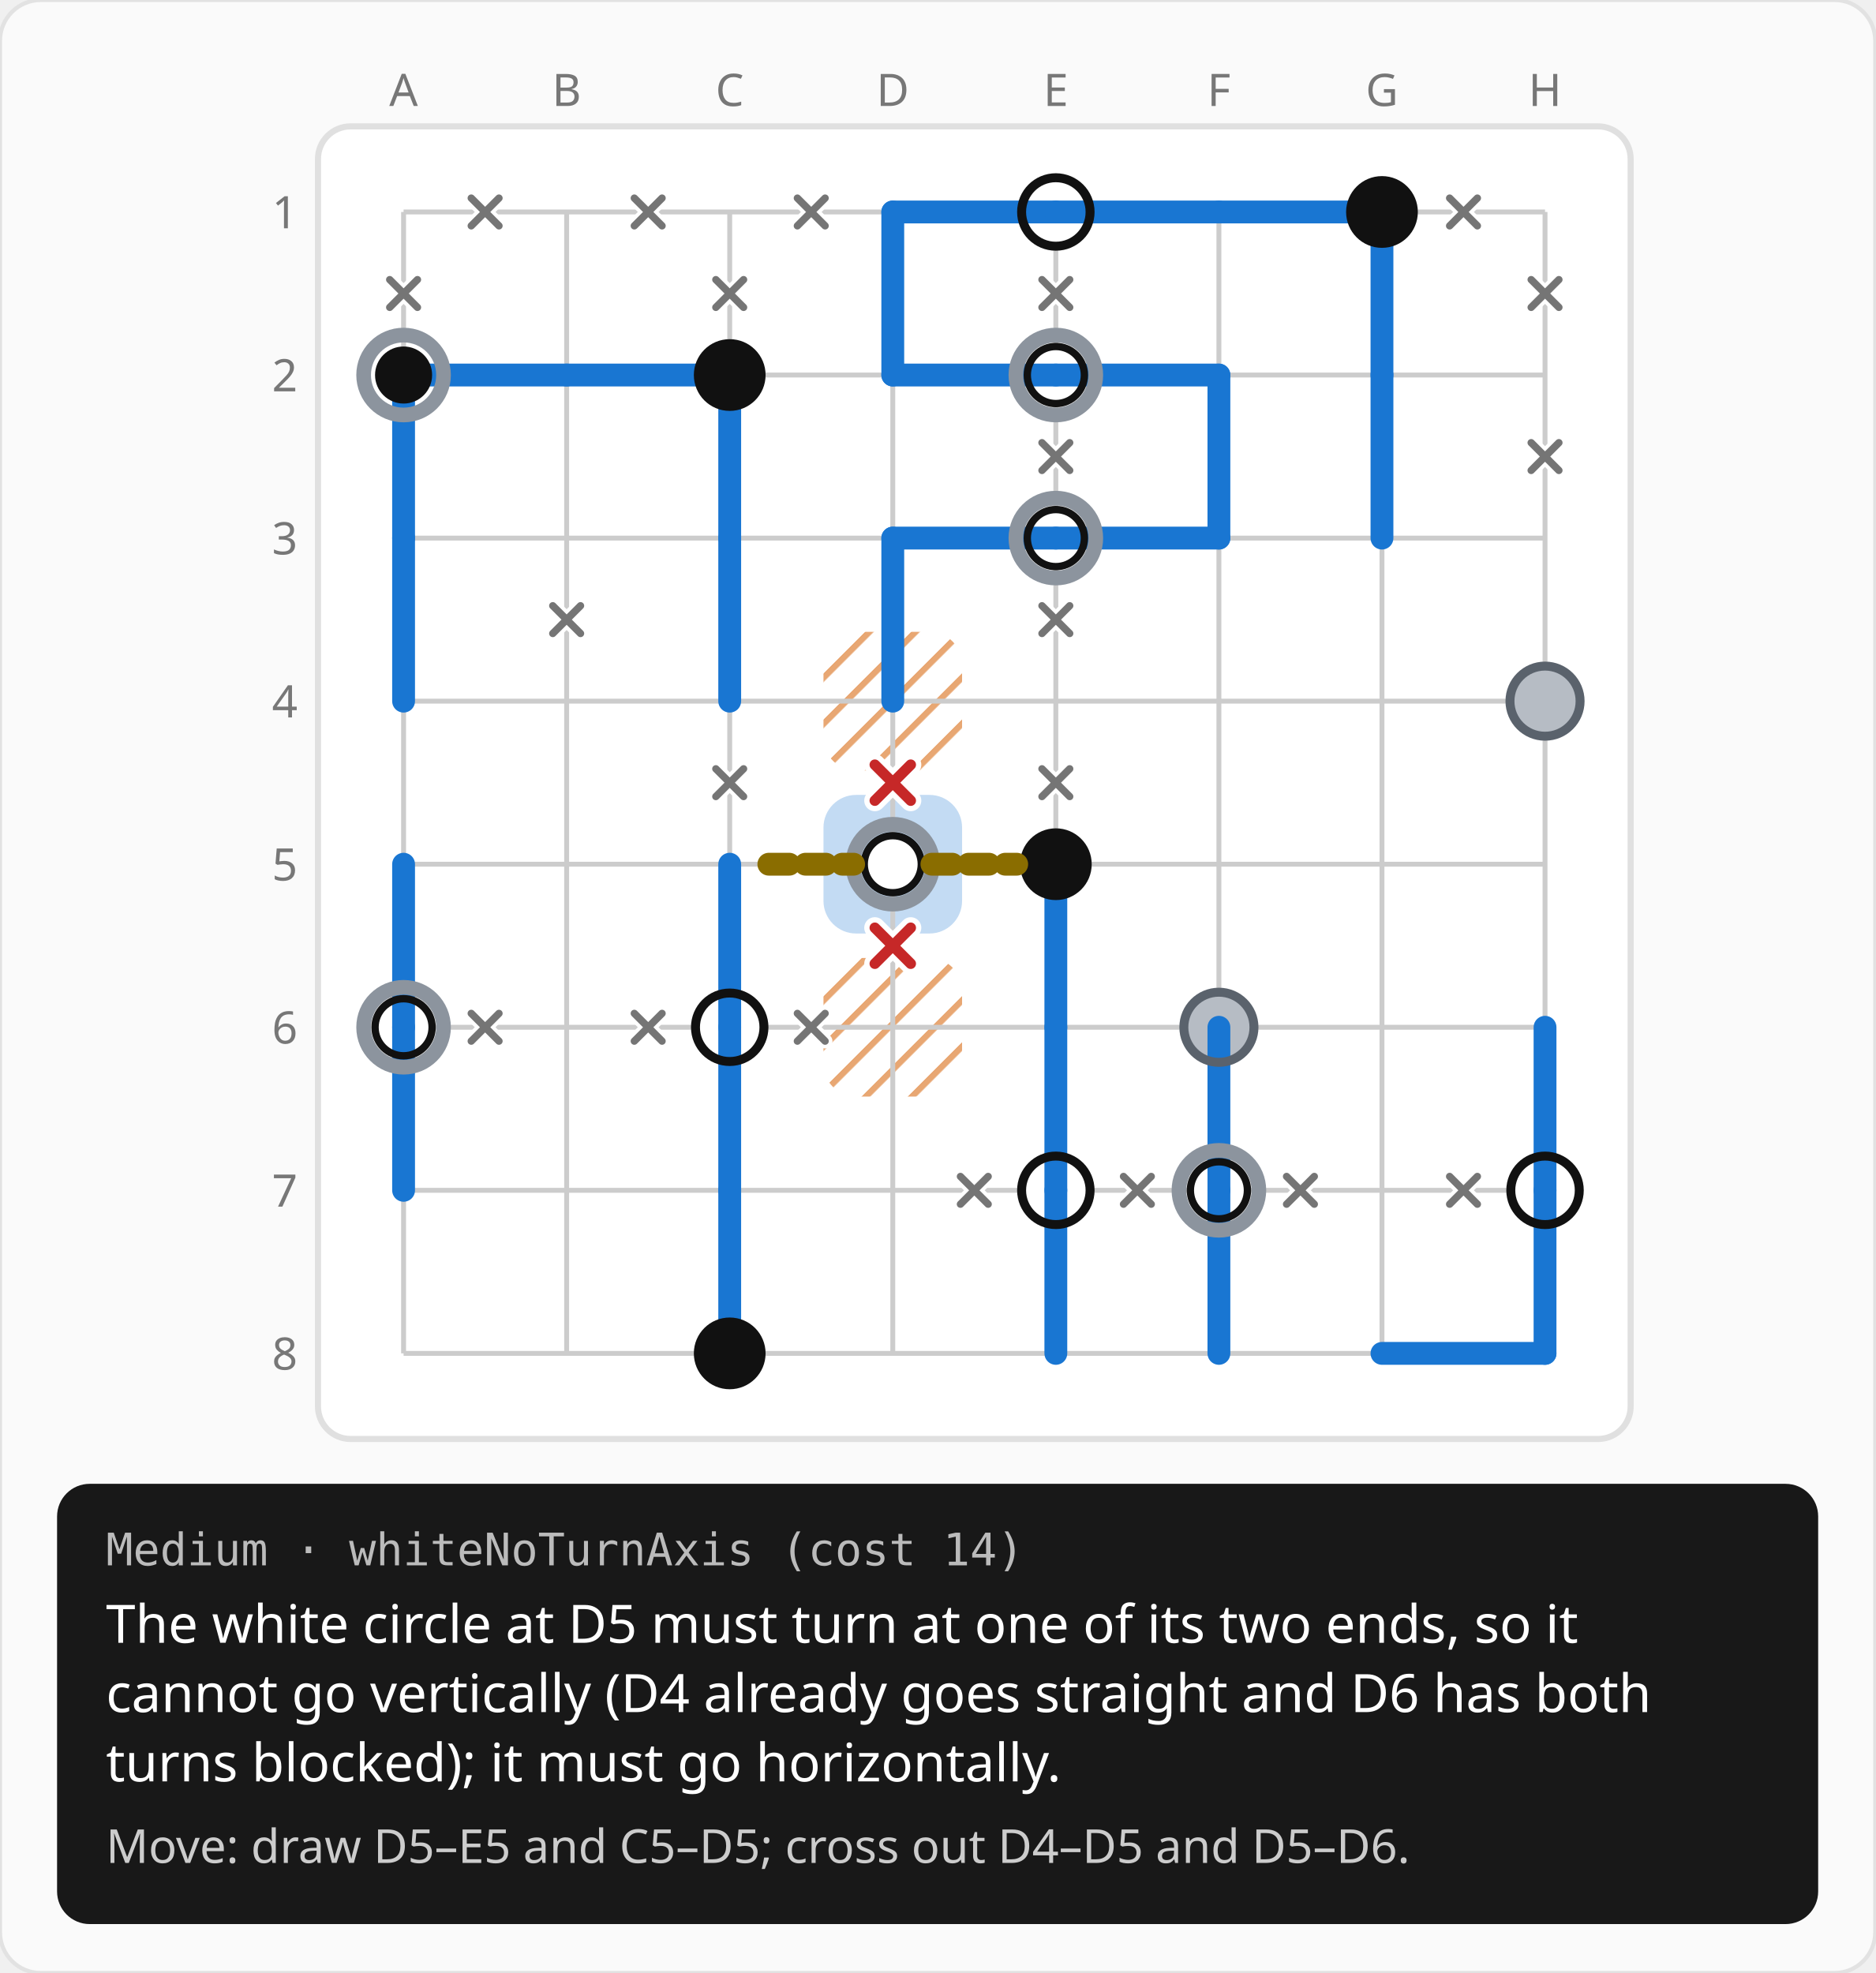
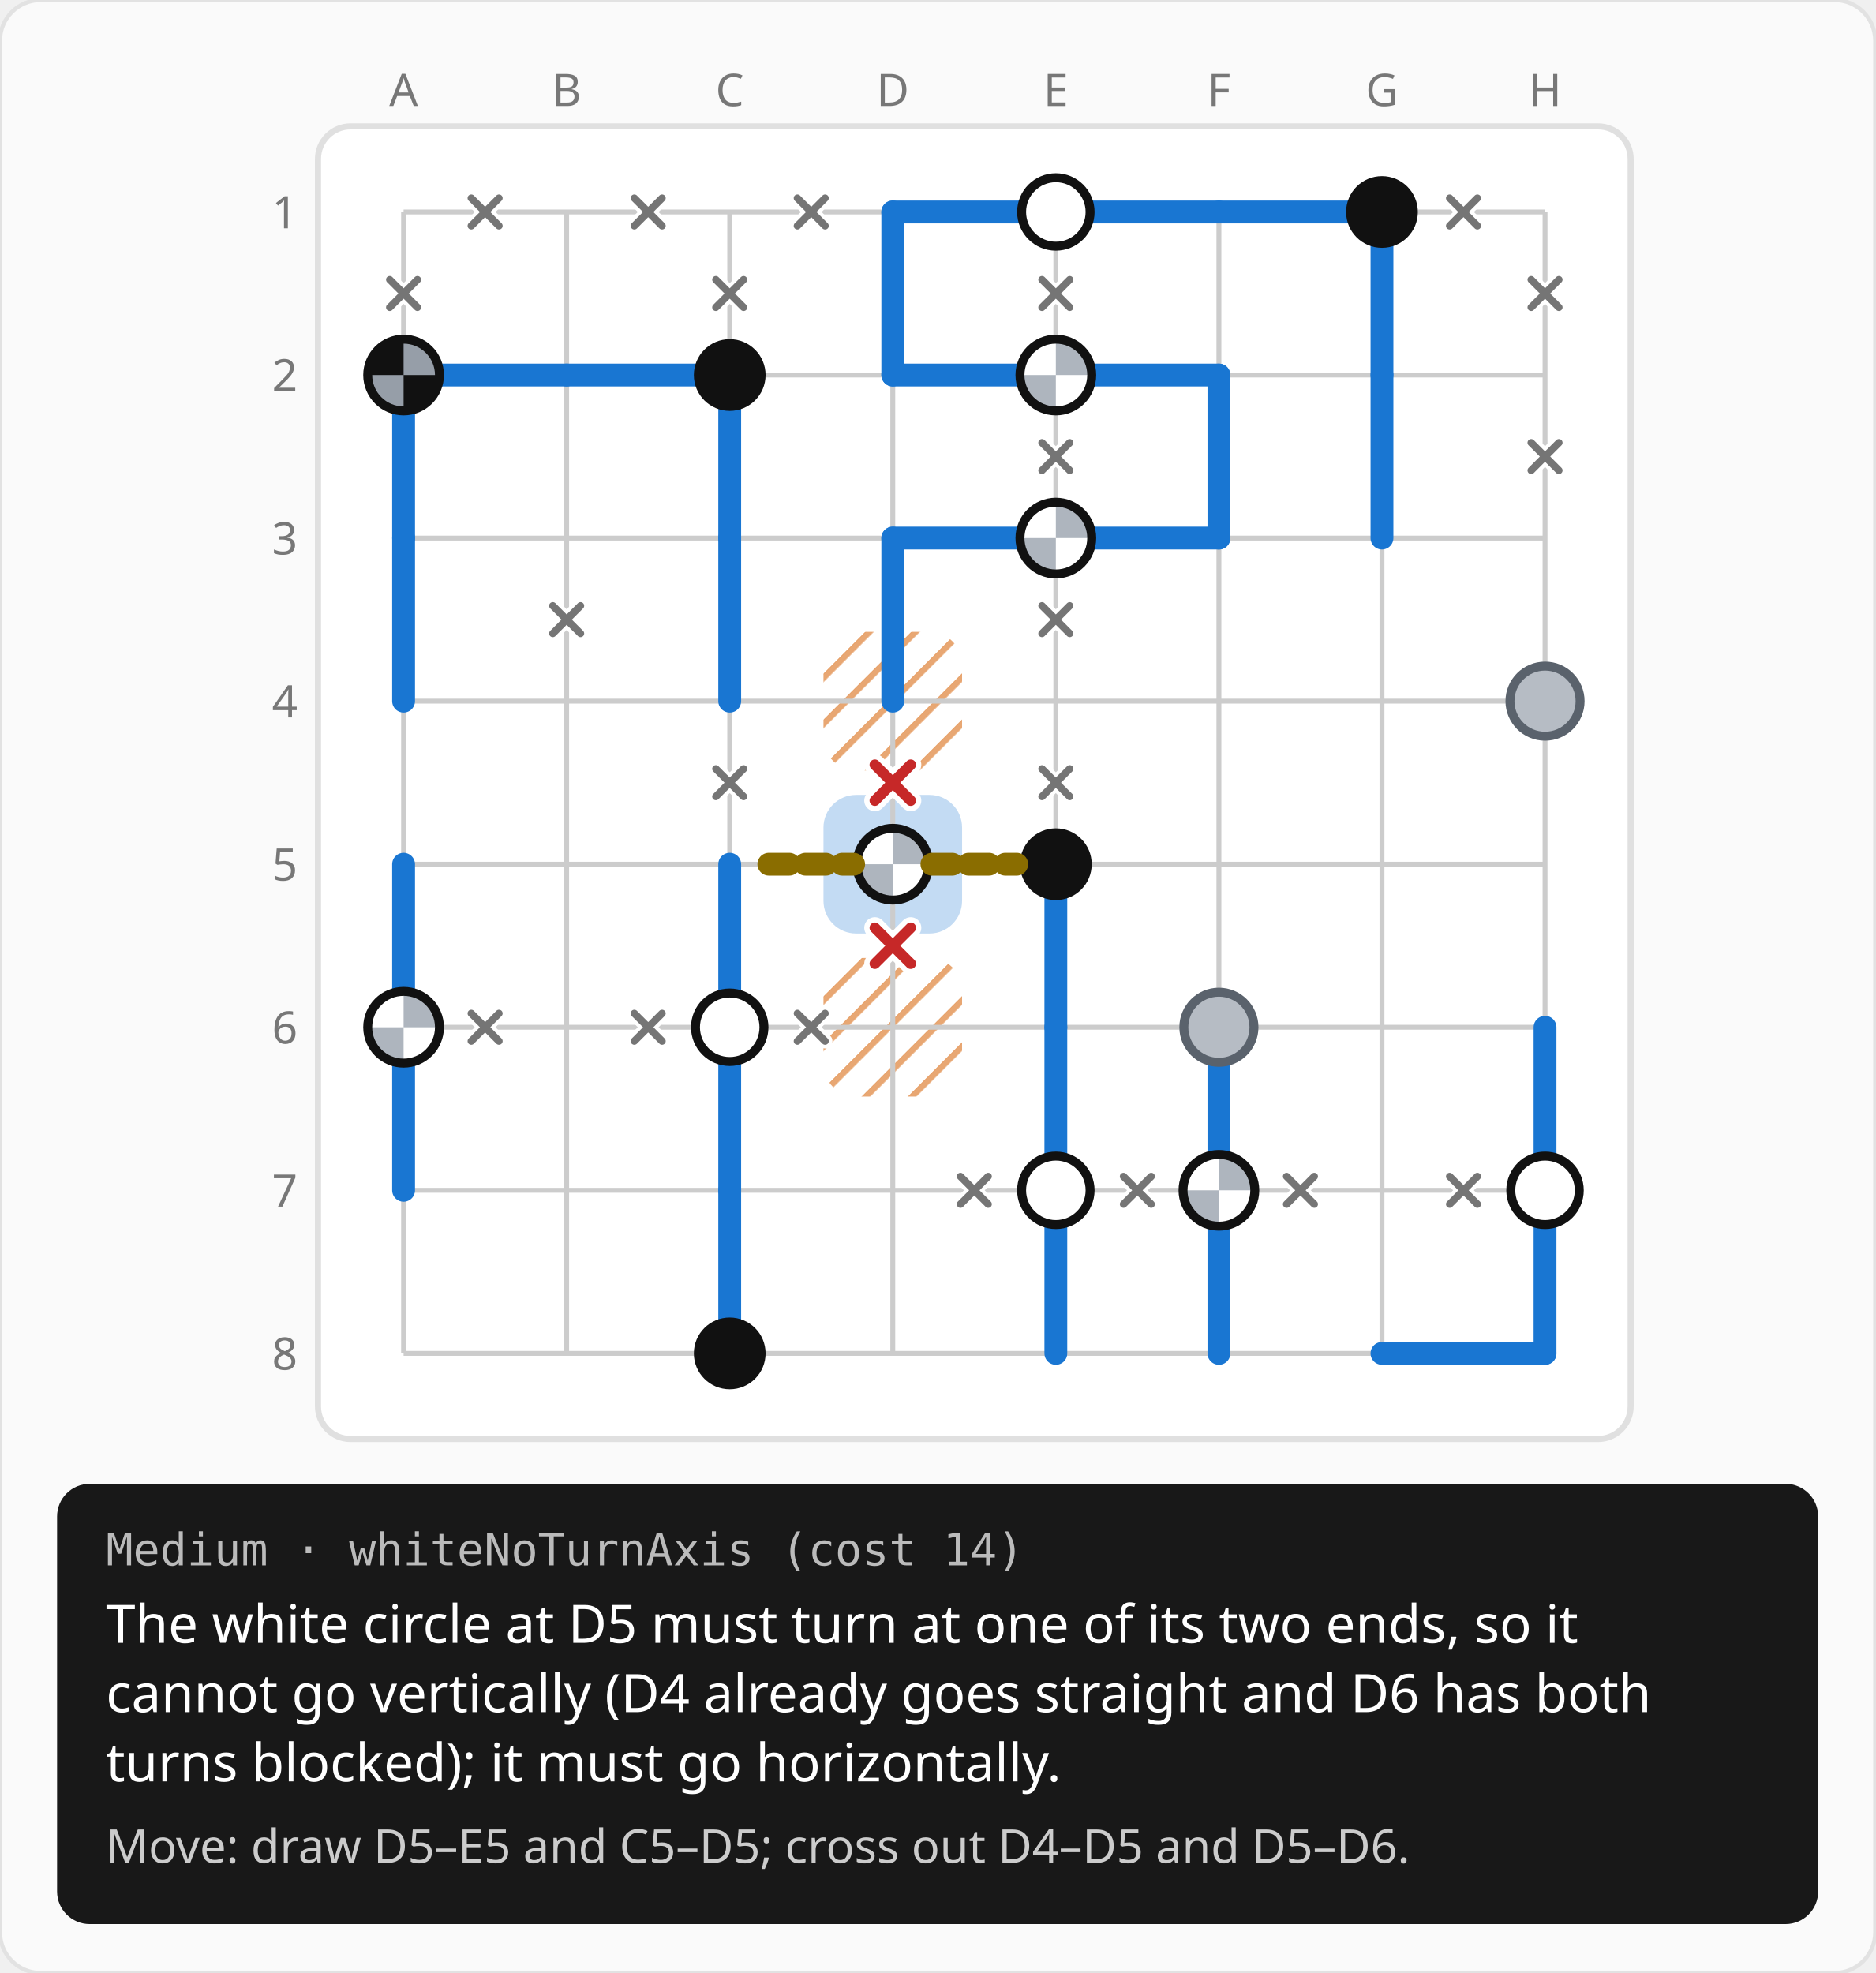
<svg xmlns="http://www.w3.org/2000/svg" width="460" height="484" viewBox="0 0 460 484">
  <rect width="460" height="484" rx="10" fill="#fafafa" stroke="#e2e2e2" />
  <defs>
    <pattern id="hatch" width="8" height="8" patternUnits="userSpaceOnUse" patternTransform="rotate(45)">
      <line x1="0" y1="0" x2="0" y2="8" stroke="#d55e00" stroke-width="3" opacity="0.55" />
    </pattern>
  </defs>
  <g transform="translate(59 12)">
    <text x="40" y="14" fill="#777777" font-size="11" font-family="system-ui, sans-serif" text-anchor="middle">A</text>
    <text x="80" y="14" fill="#777777" font-size="11" font-family="system-ui, sans-serif" text-anchor="middle">B</text>
    <text x="120" y="14" fill="#777777" font-size="11" font-family="system-ui, sans-serif" text-anchor="middle">C</text>
    <text x="160" y="14" fill="#777777" font-size="11" font-family="system-ui, sans-serif" text-anchor="middle">D</text>
    <text x="200" y="14" fill="#777777" font-size="11" font-family="system-ui, sans-serif" text-anchor="middle">E</text>
    <text x="240" y="14" fill="#777777" font-size="11" font-family="system-ui, sans-serif" text-anchor="middle">F</text>
    <text x="280" y="14" fill="#777777" font-size="11" font-family="system-ui, sans-serif" text-anchor="middle">G</text>
    <text x="320" y="14" fill="#777777" font-size="11" font-family="system-ui, sans-serif" text-anchor="middle">H</text>
    <text x="14" y="44" fill="#777777" font-size="11" font-family="system-ui, sans-serif" text-anchor="end">1</text>
    <text x="14" y="84" fill="#777777" font-size="11" font-family="system-ui, sans-serif" text-anchor="end">2</text>
    <text x="14" y="124" fill="#777777" font-size="11" font-family="system-ui, sans-serif" text-anchor="end">3</text>
    <text x="14" y="164" fill="#777777" font-size="11" font-family="system-ui, sans-serif" text-anchor="end">4</text>
    <text x="14" y="204" fill="#777777" font-size="11" font-family="system-ui, sans-serif" text-anchor="end">5</text>
    <text x="14" y="244" fill="#777777" font-size="11" font-family="system-ui, sans-serif" text-anchor="end">6</text>
    <text x="14" y="284" fill="#777777" font-size="11" font-family="system-ui, sans-serif" text-anchor="end">7</text>
    <text x="14" y="324" fill="#777777" font-size="11" font-family="system-ui, sans-serif" text-anchor="end">8</text>
    <g transform="translate(18 18)">
      <rect x="1" y="1" width="322" height="322" rx="8" fill="#ffffff" stroke="#e0e0e0" stroke-width="1.5" />
      <rect x="125" y="165" width="34" height="34" rx="8" fill="rgba(25,118,210,0.26)" />
      <rect x="125" y="125" width="34" height="34" rx="8" fill="url(#hatch)" />
      <rect x="125" y="205" width="34" height="34" rx="8" fill="url(#hatch)" />
      <line x1="22" y1="22" x2="302" y2="22" stroke="#cccccc" stroke-width="1.2" />
      <line x1="22" y1="62" x2="302" y2="62" stroke="#cccccc" stroke-width="1.2" />
      <line x1="22" y1="102" x2="302" y2="102" stroke="#cccccc" stroke-width="1.2" />
      <line x1="22" y1="142" x2="302" y2="142" stroke="#cccccc" stroke-width="1.2" />
      <line x1="22" y1="182" x2="302" y2="182" stroke="#cccccc" stroke-width="1.2" />
      <line x1="22" y1="222" x2="302" y2="222" stroke="#cccccc" stroke-width="1.2" />
      <line x1="22" y1="262" x2="302" y2="262" stroke="#cccccc" stroke-width="1.2" />
      <line x1="22" y1="302" x2="302" y2="302" stroke="#cccccc" stroke-width="1.2" />
      <line x1="22" y1="22" x2="22" y2="302" stroke="#cccccc" stroke-width="1.2" />
      <line x1="62" y1="22" x2="62" y2="302" stroke="#cccccc" stroke-width="1.2" />
      <line x1="102" y1="22" x2="102" y2="302" stroke="#cccccc" stroke-width="1.2" />
      <line x1="142" y1="22" x2="142" y2="302" stroke="#cccccc" stroke-width="1.2" />
      <line x1="182" y1="22" x2="182" y2="302" stroke="#cccccc" stroke-width="1.2" />
      <line x1="222" y1="22" x2="222" y2="302" stroke="#cccccc" stroke-width="1.2" />
      <line x1="262" y1="22" x2="262" y2="302" stroke="#cccccc" stroke-width="1.2" />
      <line x1="302" y1="22" x2="302" y2="302" stroke="#cccccc" stroke-width="1.2" />
-       <circle cx="182" cy="22" r="8.4" fill="#ffffff" />
-       <circle cx="182" cy="62" r="7" fill="#ffffff" />
-       <circle cx="182" cy="102" r="7" fill="#ffffff" />
-       <circle cx="302" cy="142" r="8.6" fill="#b6bcc4" />
-       <circle cx="142" cy="182" r="7" fill="#ffffff" />
-       <circle cx="22" cy="222" r="7" fill="#ffffff" />
-       <circle cx="102" cy="222" r="8.4" fill="#ffffff" />
-       <circle cx="222" cy="222" r="8.6" fill="#b6bcc4" />
-       <circle cx="182" cy="262" r="8.4" fill="#ffffff" />
-       <circle cx="222" cy="262" r="7" fill="#ffffff" />
-       <circle cx="302" cy="262" r="8.4" fill="#ffffff" />
      <line x1="142" y1="22" x2="182" y2="22" stroke="#1976d2" stroke-width="5.6" stroke-linecap="round" />
      <line x1="142" y1="22" x2="142" y2="62" stroke="#1976d2" stroke-width="5.6" stroke-linecap="round" />
      <line x1="182" y1="22" x2="222" y2="22" stroke="#1976d2" stroke-width="5.6" stroke-linecap="round" />
      <line x1="222" y1="22" x2="262" y2="22" stroke="#1976d2" stroke-width="5.6" stroke-linecap="round" />
      <line x1="262" y1="22" x2="262" y2="62" stroke="#1976d2" stroke-width="5.6" stroke-linecap="round" />
      <line x1="22" y1="62" x2="62" y2="62" stroke="#1976d2" stroke-width="5.6" stroke-linecap="round" />
      <line x1="22" y1="62" x2="22" y2="102" stroke="#1976d2" stroke-width="5.6" stroke-linecap="round" />
      <line x1="62" y1="62" x2="102" y2="62" stroke="#1976d2" stroke-width="5.6" stroke-linecap="round" />
      <line x1="102" y1="62" x2="102" y2="102" stroke="#1976d2" stroke-width="5.6" stroke-linecap="round" />
      <line x1="142" y1="62" x2="182" y2="62" stroke="#1976d2" stroke-width="5.6" stroke-linecap="round" />
      <line x1="182" y1="62" x2="222" y2="62" stroke="#1976d2" stroke-width="5.6" stroke-linecap="round" />
      <line x1="222" y1="62" x2="222" y2="102" stroke="#1976d2" stroke-width="5.6" stroke-linecap="round" />
      <line x1="262" y1="62" x2="262" y2="102" stroke="#1976d2" stroke-width="5.6" stroke-linecap="round" />
      <line x1="22" y1="102" x2="22" y2="142" stroke="#1976d2" stroke-width="5.6" stroke-linecap="round" />
      <line x1="102" y1="102" x2="102" y2="142" stroke="#1976d2" stroke-width="5.6" stroke-linecap="round" />
      <line x1="142" y1="102" x2="182" y2="102" stroke="#1976d2" stroke-width="5.6" stroke-linecap="round" />
      <line x1="142" y1="102" x2="142" y2="142" stroke="#1976d2" stroke-width="5.6" stroke-linecap="round" />
      <line x1="182" y1="102" x2="222" y2="102" stroke="#1976d2" stroke-width="5.6" stroke-linecap="round" />
      <line x1="22" y1="182" x2="22" y2="222" stroke="#1976d2" stroke-width="5.6" stroke-linecap="round" />
      <line x1="102" y1="182" x2="102" y2="222" stroke="#1976d2" stroke-width="5.6" stroke-linecap="round" />
      <line x1="182" y1="182" x2="182" y2="222" stroke="#1976d2" stroke-width="5.6" stroke-linecap="round" />
      <line x1="22" y1="222" x2="22" y2="262" stroke="#1976d2" stroke-width="5.6" stroke-linecap="round" />
      <line x1="102" y1="222" x2="102" y2="262" stroke="#1976d2" stroke-width="5.6" stroke-linecap="round" />
      <line x1="182" y1="222" x2="182" y2="262" stroke="#1976d2" stroke-width="5.6" stroke-linecap="round" />
      <line x1="222" y1="222" x2="222" y2="262" stroke="#1976d2" stroke-width="5.6" stroke-linecap="round" />
      <line x1="302" y1="222" x2="302" y2="262" stroke="#1976d2" stroke-width="5.6" stroke-linecap="round" />
      <line x1="102" y1="262" x2="102" y2="302" stroke="#1976d2" stroke-width="5.6" stroke-linecap="round" />
      <line x1="182" y1="262" x2="182" y2="302" stroke="#1976d2" stroke-width="5.6" stroke-linecap="round" />
      <line x1="222" y1="262" x2="222" y2="302" stroke="#1976d2" stroke-width="5.6" stroke-linecap="round" />
      <line x1="302" y1="262" x2="302" y2="302" stroke="#1976d2" stroke-width="5.6" stroke-linecap="round" />
      <line x1="262" y1="302" x2="302" y2="302" stroke="#1976d2" stroke-width="5.6" stroke-linecap="round" />
+       <circle cx="182" cy="22" r="8.4" fill="#ffffff" />
      <circle cx="182" cy="22" r="8.4" fill="none" stroke="#111111" stroke-width="2.2" />
      <circle cx="262" cy="22" r="8.8" fill="#111111" />
-       <circle cx="22" cy="62" r="9.8" fill="none" stroke="#8c949e" stroke-width="3.6" />
-       <circle cx="22" cy="62" r="7" fill="#111111" />
+       <circle cx="22" cy="62" r="8.8" fill="#111111" />
+       <path d="M22 62V53.2A8.8 8.8 0 0 1 30.8 62ZM22 62V70.8A8.8 8.8 0 0 1 13.2 62Z" fill="#969ea8" />
+       <circle cx="22" cy="62" r="8.8" fill="none" stroke="#111111" stroke-width="2.2" />
      <circle cx="102" cy="62" r="8.8" fill="#111111" />
-       <circle cx="182" cy="62" r="9.8" fill="none" stroke="#8c949e" stroke-width="3.6" />
-       <circle cx="182" cy="62" r="7" fill="none" stroke="#111111" stroke-width="1.8" />
-       <circle cx="182" cy="102" r="9.8" fill="none" stroke="#8c949e" stroke-width="3.6" />
-       <circle cx="182" cy="102" r="7" fill="none" stroke="#111111" stroke-width="1.8" />
+       <circle cx="182" cy="62" r="8.8" fill="#ffffff" />
+       <path d="M182 62V53.2A8.8 8.8 0 0 1 190.8 62ZM182 62V70.8A8.8 8.8 0 0 1 173.2 62Z" fill="#aeb5be" />
+       <circle cx="182" cy="62" r="8.8" fill="none" stroke="#111111" stroke-width="2.2" />
+       <circle cx="182" cy="102" r="8.8" fill="#ffffff" />
+       <path d="M182 102V93.2A8.8 8.8 0 0 1 190.8 102ZM182 102V110.8A8.8 8.8 0 0 1 173.2 102Z" fill="#aeb5be" />
+       <circle cx="182" cy="102" r="8.8" fill="none" stroke="#111111" stroke-width="2.2" />
+       <circle cx="302" cy="142" r="8.6" fill="#b6bcc4" />
      <circle cx="302" cy="142" r="8.6" fill="none" stroke="#5a626c" stroke-width="2.2" />
-       <circle cx="142" cy="182" r="9.8" fill="none" stroke="#8c949e" stroke-width="3.6" />
-       <circle cx="142" cy="182" r="7" fill="none" stroke="#111111" stroke-width="1.8" />
+       <circle cx="142" cy="182" r="8.8" fill="#ffffff" />
+       <path d="M142 182V173.2A8.8 8.8 0 0 1 150.8 182ZM142 182V190.8A8.8 8.8 0 0 1 133.2 182Z" fill="#aeb5be" />
+       <circle cx="142" cy="182" r="8.8" fill="none" stroke="#111111" stroke-width="2.2" />
      <circle cx="182" cy="182" r="8.8" fill="#111111" />
-       <circle cx="22" cy="222" r="9.8" fill="none" stroke="#8c949e" stroke-width="3.6" />
-       <circle cx="22" cy="222" r="7" fill="none" stroke="#111111" stroke-width="1.8" />
+       <circle cx="22" cy="222" r="8.8" fill="#ffffff" />
+       <path d="M22 222V213.2A8.8 8.8 0 0 1 30.8 222ZM22 222V230.8A8.8 8.8 0 0 1 13.2 222Z" fill="#aeb5be" />
+       <circle cx="22" cy="222" r="8.8" fill="none" stroke="#111111" stroke-width="2.2" />
+       <circle cx="102" cy="222" r="8.4" fill="#ffffff" />
      <circle cx="102" cy="222" r="8.4" fill="none" stroke="#111111" stroke-width="2.2" />
+       <circle cx="222" cy="222" r="8.6" fill="#b6bcc4" />
      <circle cx="222" cy="222" r="8.6" fill="none" stroke="#5a626c" stroke-width="2.2" />
+       <circle cx="182" cy="262" r="8.4" fill="#ffffff" />
      <circle cx="182" cy="262" r="8.4" fill="none" stroke="#111111" stroke-width="2.2" />
-       <circle cx="222" cy="262" r="9.8" fill="none" stroke="#8c949e" stroke-width="3.6" />
-       <circle cx="222" cy="262" r="7" fill="none" stroke="#111111" stroke-width="1.8" />
+       <circle cx="222" cy="262" r="8.8" fill="#ffffff" />
+       <path d="M222 262V253.2A8.8 8.8 0 0 1 230.8 262ZM222 262V270.8A8.8 8.8 0 0 1 213.2 262Z" fill="#aeb5be" />
+       <circle cx="222" cy="262" r="8.8" fill="none" stroke="#111111" stroke-width="2.2" />
+       <circle cx="302" cy="262" r="8.4" fill="#ffffff" />
      <circle cx="302" cy="262" r="8.4" fill="none" stroke="#111111" stroke-width="2.2" />
      <circle cx="102" cy="302" r="8.8" fill="#111111" />
      <path d="M38.6 18.6L45.4 25.4M38.6 25.4L45.4 18.6" stroke="#ffffff" stroke-width="3.6" stroke-linecap="round" />
      <path d="M38.6 18.6L45.4 25.4M38.6 25.4L45.4 18.6" stroke="#757575" stroke-width="1.8" stroke-linecap="round" />
      <path d="M18.6 38.6L25.4 45.4M18.6 45.4L25.4 38.6" stroke="#ffffff" stroke-width="3.6" stroke-linecap="round" />
      <path d="M18.6 38.6L25.4 45.4M18.6 45.4L25.4 38.6" stroke="#757575" stroke-width="1.8" stroke-linecap="round" />
      <path d="M78.6 18.6L85.4 25.4M78.6 25.4L85.4 18.6" stroke="#ffffff" stroke-width="3.6" stroke-linecap="round" />
      <path d="M78.6 18.6L85.4 25.4M78.6 25.4L85.4 18.6" stroke="#757575" stroke-width="1.8" stroke-linecap="round" />
      <path d="M118.6 18.6L125.4 25.4M118.6 25.4L125.4 18.6" stroke="#ffffff" stroke-width="3.6" stroke-linecap="round" />
      <path d="M118.6 18.6L125.4 25.4M118.6 25.4L125.4 18.6" stroke="#757575" stroke-width="1.8" stroke-linecap="round" />
      <path d="M98.6 38.6L105.4 45.4M98.6 45.4L105.4 38.6" stroke="#ffffff" stroke-width="3.6" stroke-linecap="round" />
      <path d="M98.6 38.6L105.4 45.4M98.6 45.4L105.4 38.6" stroke="#757575" stroke-width="1.8" stroke-linecap="round" />
      <path d="M178.6 38.6L185.4 45.4M178.6 45.4L185.4 38.6" stroke="#ffffff" stroke-width="3.6" stroke-linecap="round" />
      <path d="M178.6 38.6L185.4 45.4M178.6 45.4L185.4 38.6" stroke="#757575" stroke-width="1.8" stroke-linecap="round" />
      <path d="M278.6 18.6L285.4 25.4M278.6 25.4L285.4 18.6" stroke="#ffffff" stroke-width="3.6" stroke-linecap="round" />
      <path d="M278.6 18.6L285.4 25.4M278.6 25.4L285.4 18.6" stroke="#757575" stroke-width="1.8" stroke-linecap="round" />
      <path d="M298.6 38.6L305.4 45.4M298.6 45.4L305.4 38.6" stroke="#ffffff" stroke-width="3.6" stroke-linecap="round" />
      <path d="M298.6 38.6L305.4 45.4M298.6 45.4L305.4 38.6" stroke="#757575" stroke-width="1.8" stroke-linecap="round" />
      <path d="M178.6 78.6L185.4 85.4M178.6 85.4L185.4 78.6" stroke="#ffffff" stroke-width="3.6" stroke-linecap="round" />
      <path d="M178.6 78.6L185.4 85.4M178.6 85.4L185.4 78.6" stroke="#757575" stroke-width="1.8" stroke-linecap="round" />
      <path d="M298.6 78.6L305.4 85.4M298.6 85.4L305.4 78.6" stroke="#ffffff" stroke-width="3.6" stroke-linecap="round" />
      <path d="M298.6 78.6L305.4 85.4M298.6 85.4L305.4 78.6" stroke="#757575" stroke-width="1.8" stroke-linecap="round" />
      <path d="M58.6 118.6L65.4 125.4M58.6 125.4L65.4 118.6" stroke="#ffffff" stroke-width="3.6" stroke-linecap="round" />
      <path d="M58.6 118.6L65.4 125.4M58.6 125.4L65.4 118.6" stroke="#757575" stroke-width="1.8" stroke-linecap="round" />
      <path d="M178.6 118.6L185.4 125.4M178.6 125.4L185.4 118.6" stroke="#ffffff" stroke-width="3.6" stroke-linecap="round" />
      <path d="M178.6 118.6L185.4 125.4M178.6 125.4L185.4 118.6" stroke="#757575" stroke-width="1.8" stroke-linecap="round" />
      <path d="M98.6 158.6L105.4 165.4M98.6 165.4L105.4 158.6" stroke="#ffffff" stroke-width="3.6" stroke-linecap="round" />
      <path d="M98.6 158.6L105.4 165.4M98.6 165.4L105.4 158.6" stroke="#757575" stroke-width="1.8" stroke-linecap="round" />
      <path d="M178.6 158.6L185.4 165.4M178.6 165.4L185.4 158.6" stroke="#ffffff" stroke-width="3.6" stroke-linecap="round" />
      <path d="M178.6 158.6L185.4 165.4M178.6 165.4L185.4 158.6" stroke="#757575" stroke-width="1.8" stroke-linecap="round" />
      <path d="M38.6 218.6L45.4 225.4M38.6 225.4L45.4 218.6" stroke="#ffffff" stroke-width="3.6" stroke-linecap="round" />
      <path d="M38.6 218.6L45.4 225.4M38.6 225.4L45.4 218.6" stroke="#757575" stroke-width="1.8" stroke-linecap="round" />
      <path d="M78.6 218.6L85.4 225.4M78.6 225.4L85.4 218.6" stroke="#ffffff" stroke-width="3.6" stroke-linecap="round" />
      <path d="M78.6 218.6L85.4 225.4M78.6 225.4L85.4 218.6" stroke="#757575" stroke-width="1.8" stroke-linecap="round" />
      <path d="M118.6 218.6L125.4 225.4M118.6 225.4L125.4 218.6" stroke="#ffffff" stroke-width="3.6" stroke-linecap="round" />
      <path d="M118.6 218.6L125.4 225.4M118.6 225.4L125.4 218.6" stroke="#757575" stroke-width="1.8" stroke-linecap="round" />
      <path d="M158.6 258.6L165.4 265.4M158.6 265.4L165.4 258.6" stroke="#ffffff" stroke-width="3.6" stroke-linecap="round" />
      <path d="M158.6 258.6L165.4 265.4M158.6 265.4L165.4 258.6" stroke="#757575" stroke-width="1.8" stroke-linecap="round" />
      <path d="M198.6 258.6L205.4 265.4M198.6 265.4L205.4 258.6" stroke="#ffffff" stroke-width="3.6" stroke-linecap="round" />
      <path d="M198.6 258.6L205.4 265.4M198.6 265.4L205.4 258.6" stroke="#757575" stroke-width="1.8" stroke-linecap="round" />
      <path d="M238.6 258.6L245.4 265.4M238.6 265.4L245.4 258.6" stroke="#ffffff" stroke-width="3.6" stroke-linecap="round" />
      <path d="M238.6 258.6L245.4 265.4M238.6 265.4L245.4 258.6" stroke="#757575" stroke-width="1.8" stroke-linecap="round" />
      <path d="M278.6 258.6L285.4 265.4M278.6 265.4L285.4 258.6" stroke="#ffffff" stroke-width="3.6" stroke-linecap="round" />
      <path d="M278.6 258.6L285.4 265.4M278.6 265.4L285.4 258.6" stroke="#757575" stroke-width="1.8" stroke-linecap="round" />
      <line x1="151.6" y1="182" x2="172.4" y2="182" stroke="#8a6d00" stroke-width="5.6" stroke-linecap="round" stroke-dasharray="5 4" />
      <line x1="111.6" y1="182" x2="132.4" y2="182" stroke="#8a6d00" stroke-width="5.6" stroke-linecap="round" stroke-dasharray="5 4" />
      <path d="M137.6 157.6L146.4 166.4M137.6 166.4L146.4 157.6" stroke="#ffffff" stroke-width="5.2" stroke-linecap="round" />
      <path d="M137.6 157.6L146.4 166.4M137.6 166.4L146.4 157.6" stroke="#c62828" stroke-width="2.6" stroke-linecap="round" />
      <path d="M137.6 197.6L146.4 206.4M137.6 206.4L146.4 197.6" stroke="#ffffff" stroke-width="5.2" stroke-linecap="round" />
      <path d="M137.6 197.6L146.4 206.4M137.6 206.4L146.4 197.6" stroke="#c62828" stroke-width="2.6" stroke-linecap="round" />
    </g>
  </g>
  <rect x="14" y="364" width="432" height="108" rx="8" fill="#181818" />
  <text x="26" y="384" fill="#bbbbbb" font-size="11" font-family="ui-monospace, Menlo, monospace">Medium · whiteNoTurnAxis (cost 14)</text>
  <text x="26" y="403" fill="#ffffff" font-size="13" font-family="system-ui, sans-serif">The white circle at D5 must turn at one of its two ends, so it</text>
  <text x="26" y="420" fill="#ffffff" font-size="13" font-family="system-ui, sans-serif">cannot go vertically (D4 already goes straight and D6 has both</text>
  <text x="26" y="437" fill="#ffffff" font-size="13" font-family="system-ui, sans-serif">turns blocked); it must go horizontally.</text>
  <text x="26" y="457" fill="#cccccc" font-size="11.5" font-family="system-ui, sans-serif">Move: draw D5–E5 and C5–D5; cross out D4–D5 and D5–D6.</text>
</svg>
